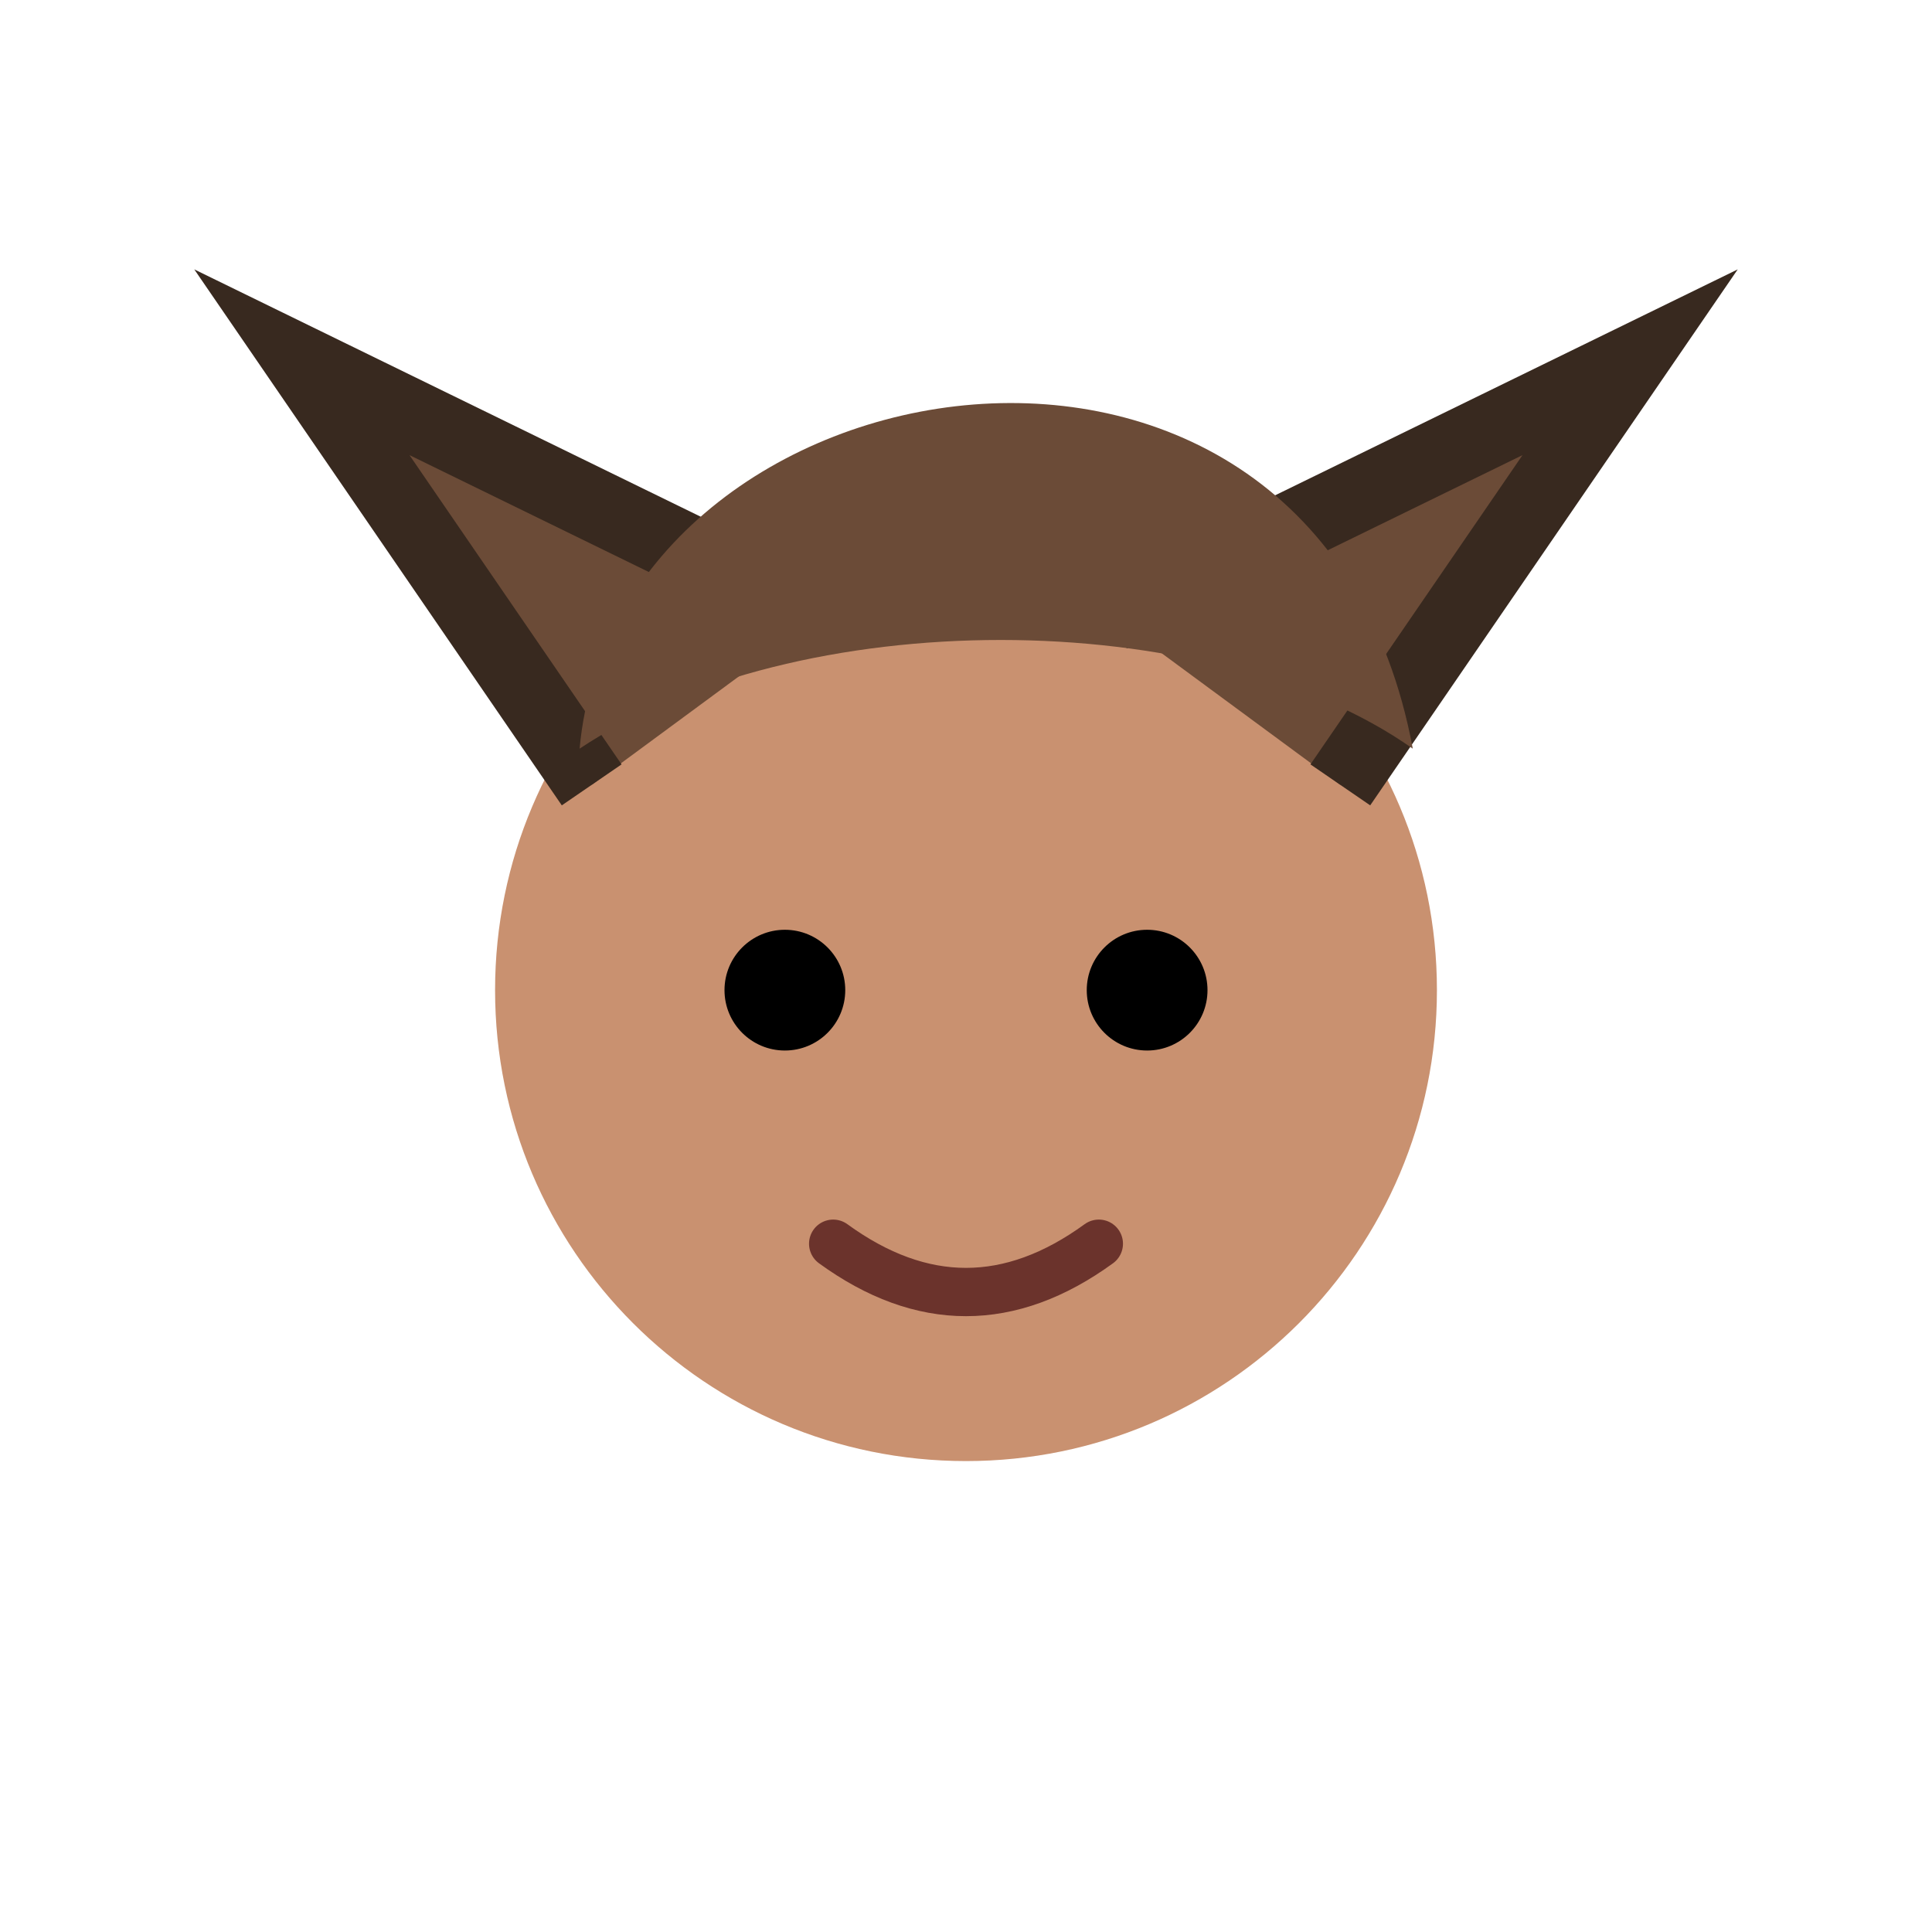
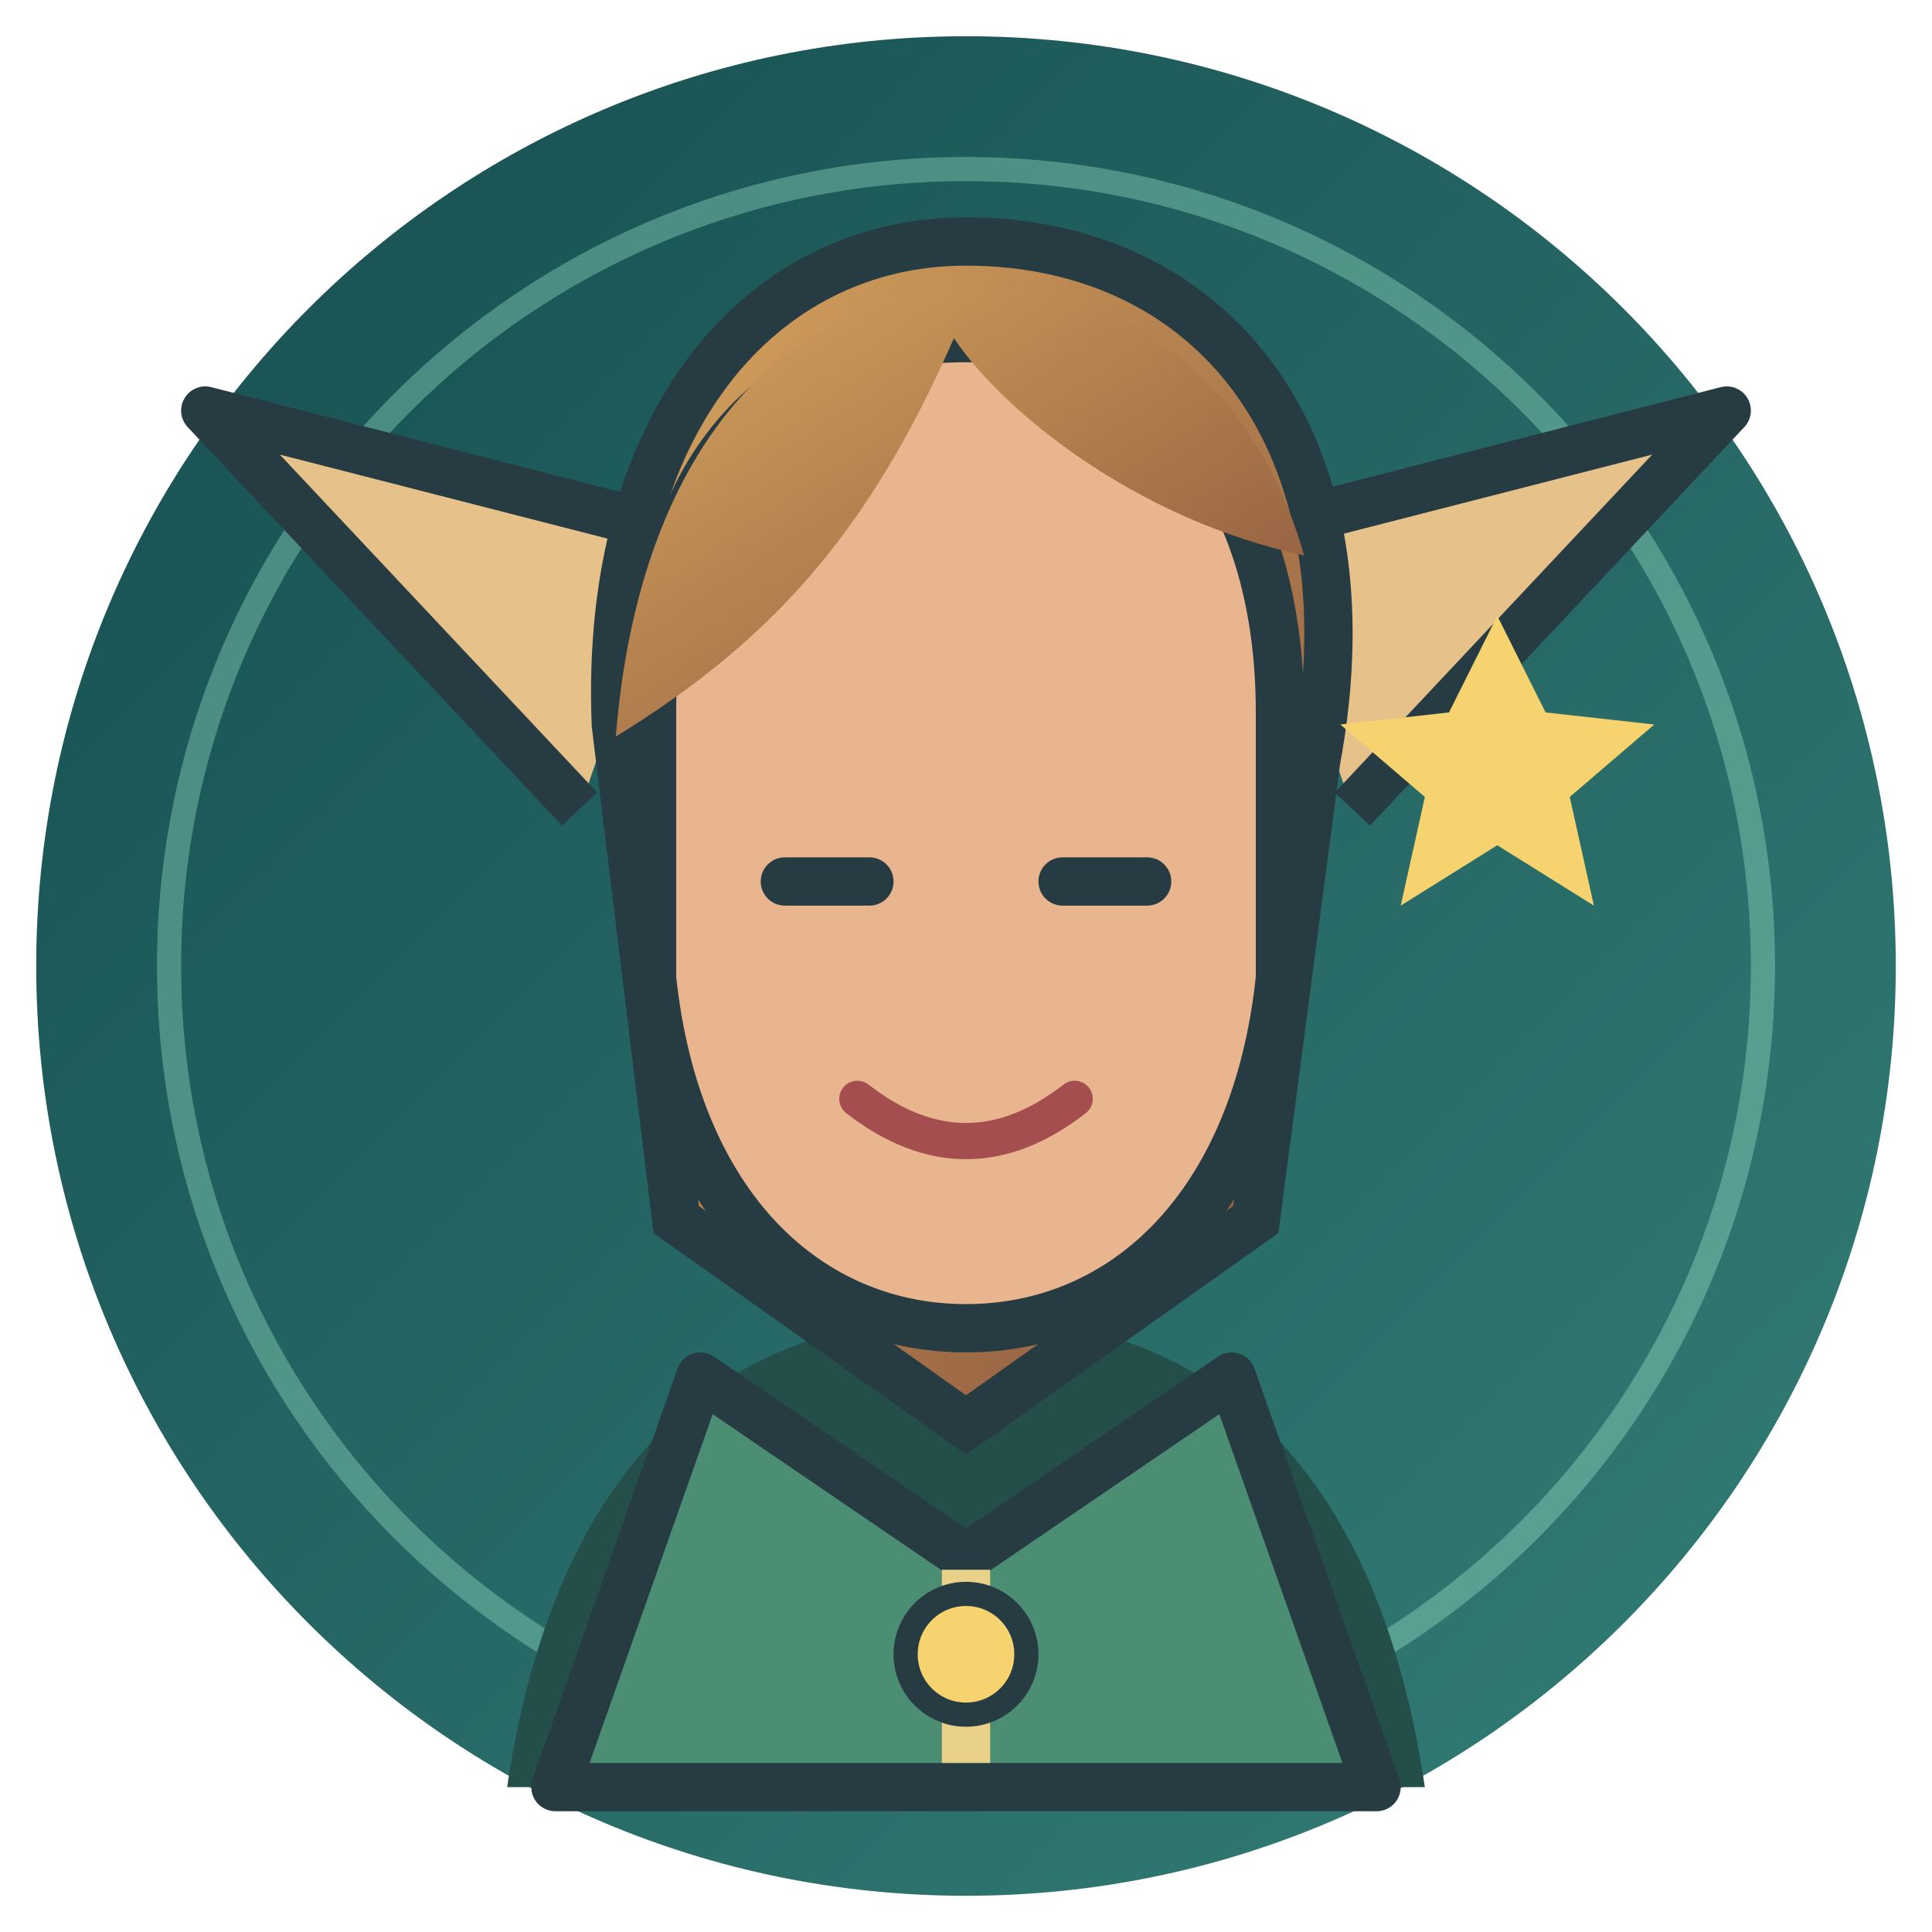
- <svg xmlns="http://www.w3.org/2000/svg" viewBox="0 0 160 160">
-   <circle cx="80" cy="82" r="39" fill="#c99170" />
-   <path d="M49 65 25 30l43 21M111 65l24-35-43 21" fill="#6b4b37" stroke="#38291f" stroke-width="6" />
-   <path d="M48 62c3-33 61-43 69 0-17-12-51-12-69 0Z" fill="#6b4b37" />
-   <circle cx="65" cy="82" r="5" />
-   <circle cx="95" cy="82" r="5" />
-   <path d="M69 103q11 8 22 0" fill="none" stroke="#6b332c" stroke-width="4" stroke-linecap="round" />
+ <svg xmlns="http://www.w3.org/2000/svg" viewBox="0 0 160 160" role="img" aria-label="Elfo avatar">
+   <defs>
+     <linearGradient id="bg" x1="0" y1="0" x2="1" y2="1">
+       <stop stop-color="#164d50" />
+       <stop offset="1" stop-color="#347f77" />
+     </linearGradient>
+     <linearGradient id="hair" x1="0" y1="0" x2="1" y2="1">
+       <stop stop-color="#d6a45d" />
+       <stop offset="1" stop-color="#89553e" />
+     </linearGradient>
+   </defs>
+   <circle cx="80" cy="80" r="77" fill="url(#bg)" />
+   <circle cx="80" cy="80" r="66" fill="none" stroke="#a6f0d4" stroke-opacity=".35" stroke-width="2" />
+   <path d="M48 67 17 34l39 10m56 23 31-33-39 10" fill="#e7c18a" stroke="#263c42" stroke-width="4" stroke-linejoin="round" />
+   <path d="M42 148c4-27 18-39 38-39s34 12 38 39" fill="#244e4a" />
+   <path d="M51 60c-1-25 12-40 29-40 20 0 34 16 29 43l-5 38-24 17-24-17Z" fill="url(#hair)" stroke="#263c42" stroke-width="4" />
+   <path d="M54 59c0-20 10-31 26-31s26 12 26 31v22c-2 19-13 29-26 29S56 100 54 81Z" fill="#e9b58e" stroke="#263c42" stroke-width="4" />
+   <path d="M51 61c2-25 15-37 30-37 13 0 23 8 27 22-14-3-25-12-29-18-7 16-15 25-28 33Z" fill="url(#hair)" />
+   <path d="M65 73h7m16 0h7" stroke="#263c42" stroke-width="4" stroke-linecap="round" />
+   <path d="M71 91q9 7 18 0" fill="none" stroke="#a54e50" stroke-width="3" stroke-linecap="round" />
+   <path d="m58 114 22 15 22-15 12 34H46Z" fill="#4c8e74" stroke="#263c42" stroke-width="4" stroke-linejoin="round" />
+   <path d="m80 130 0 16" stroke="#e9d18a" stroke-width="4" />
+   <circle cx="80" cy="137" r="5" fill="#f6d36f" stroke="#263c42" stroke-width="2" />
+   <path d="M124 51l4 8 9 1-7 6 2 9-8-5-8 5 2-9-7-6 9-1Z" fill="#f6d36f" />
</svg>
